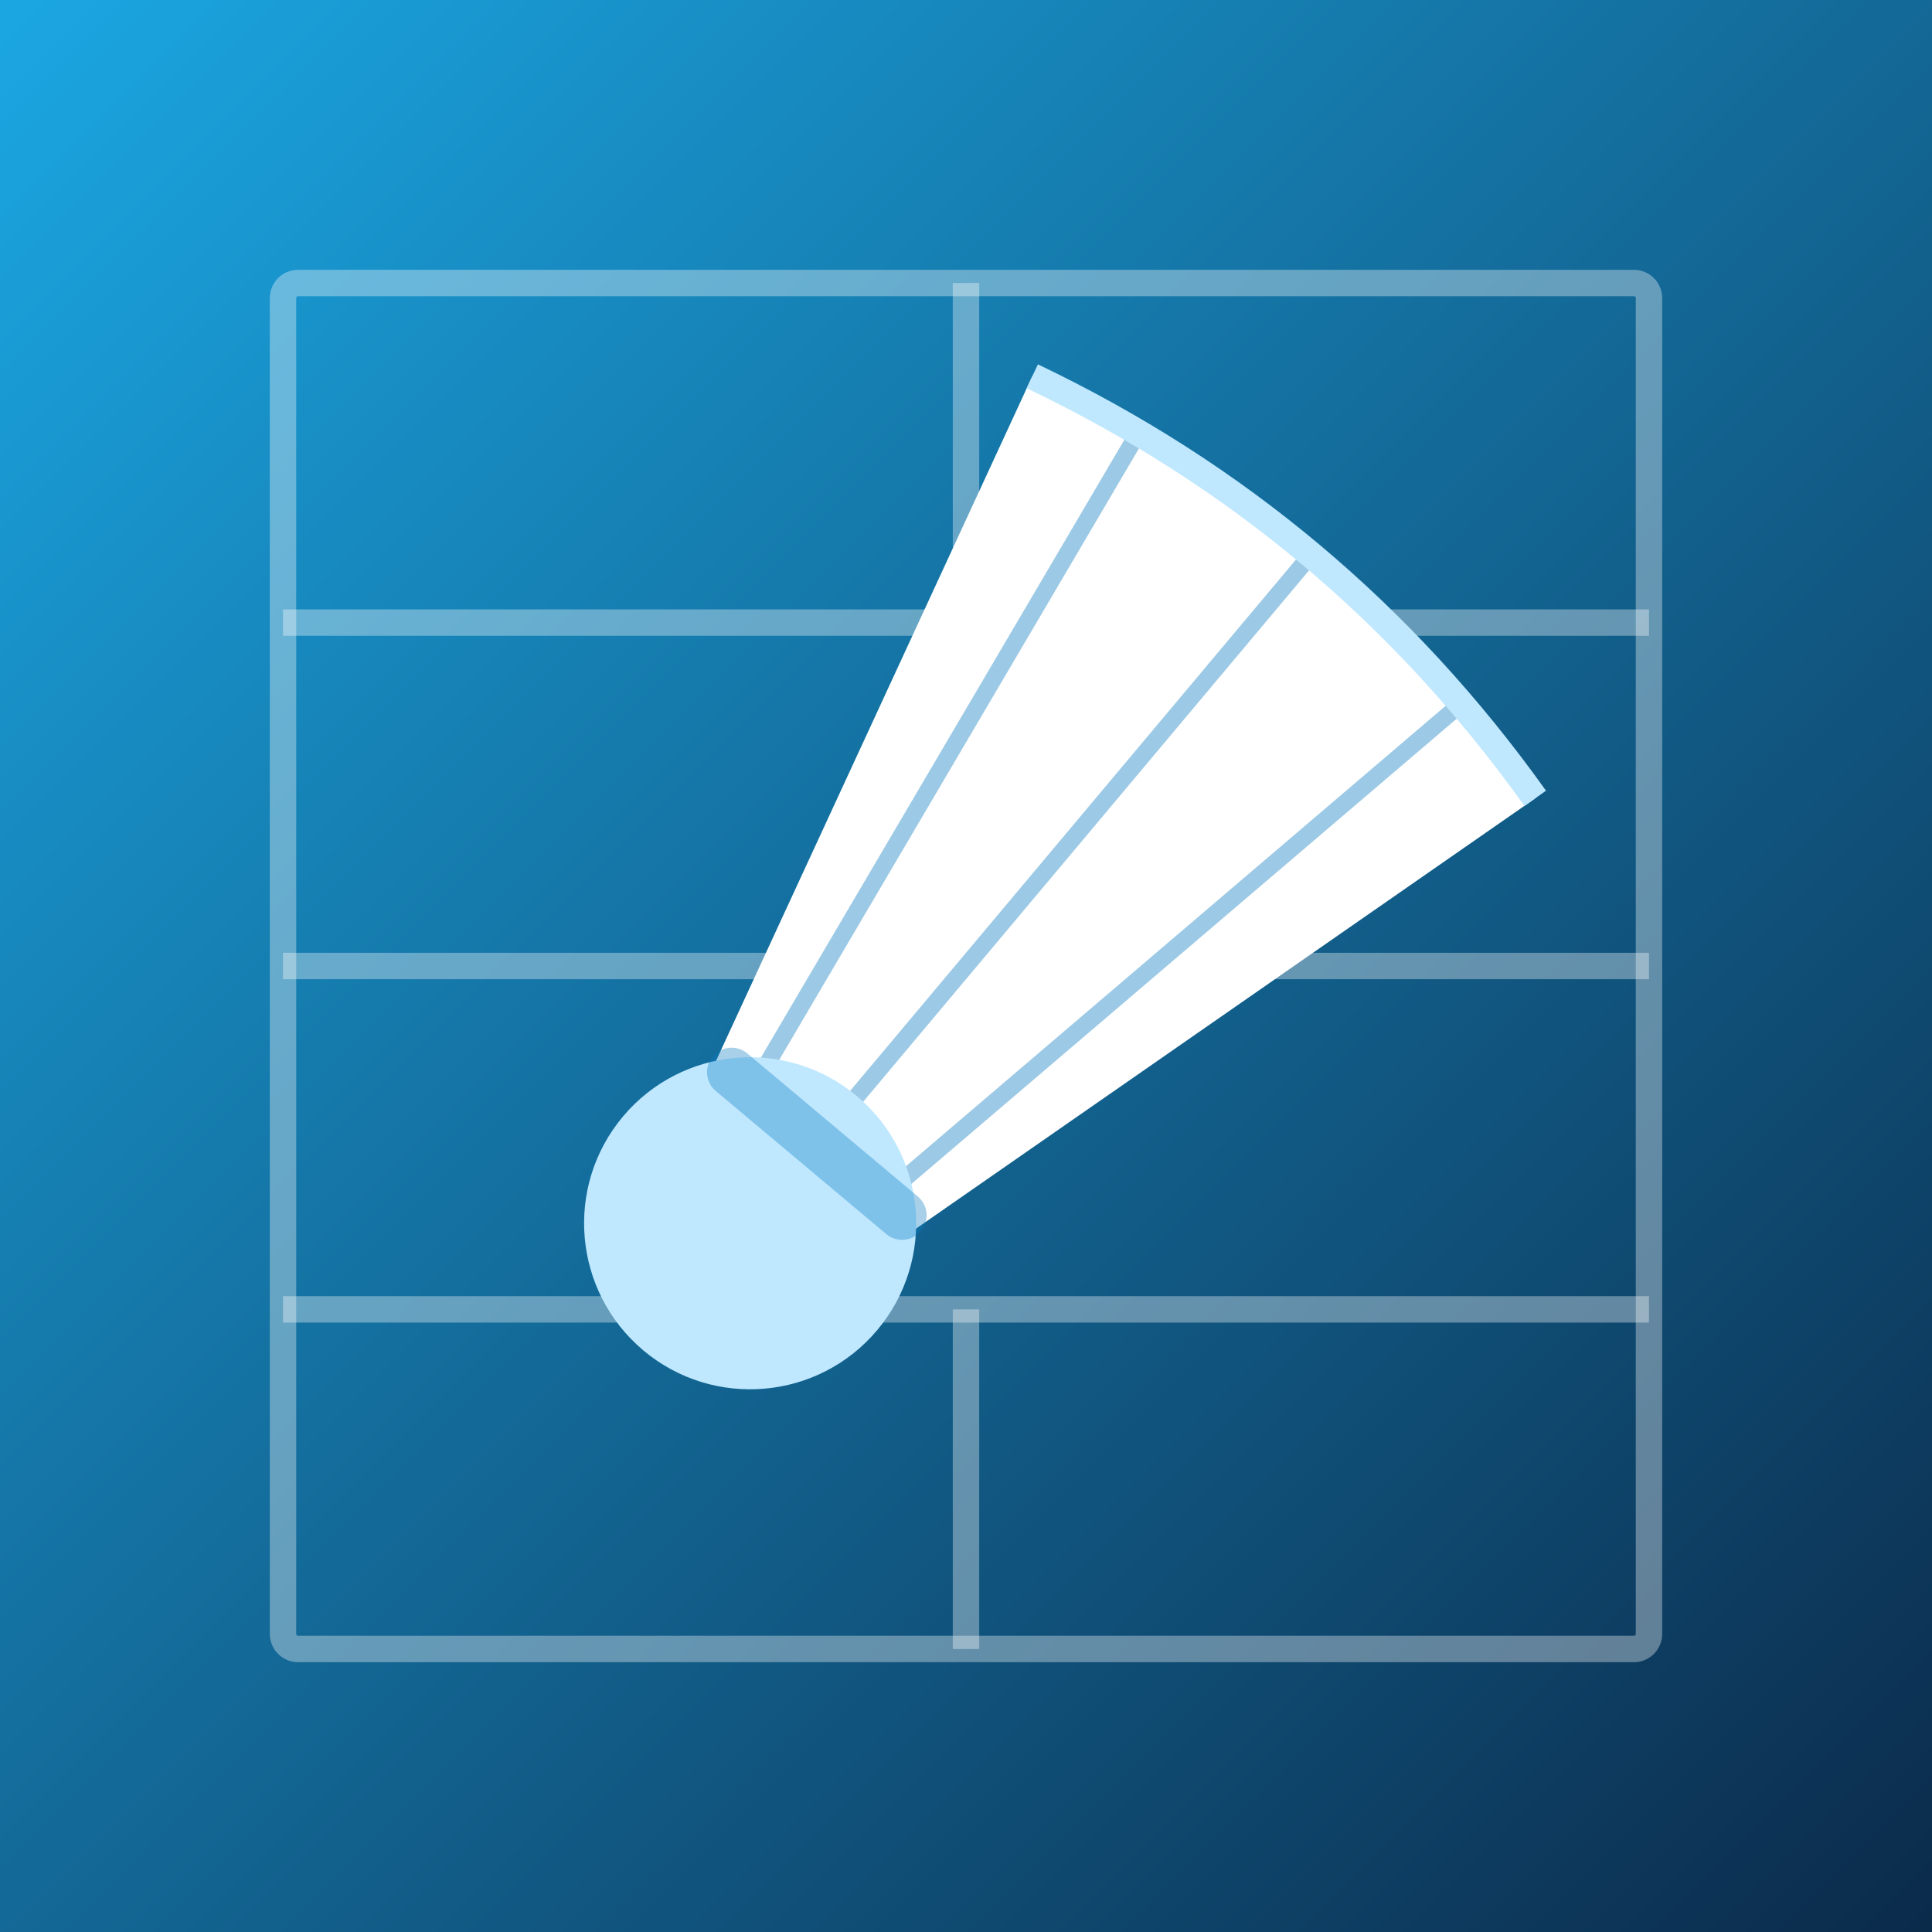
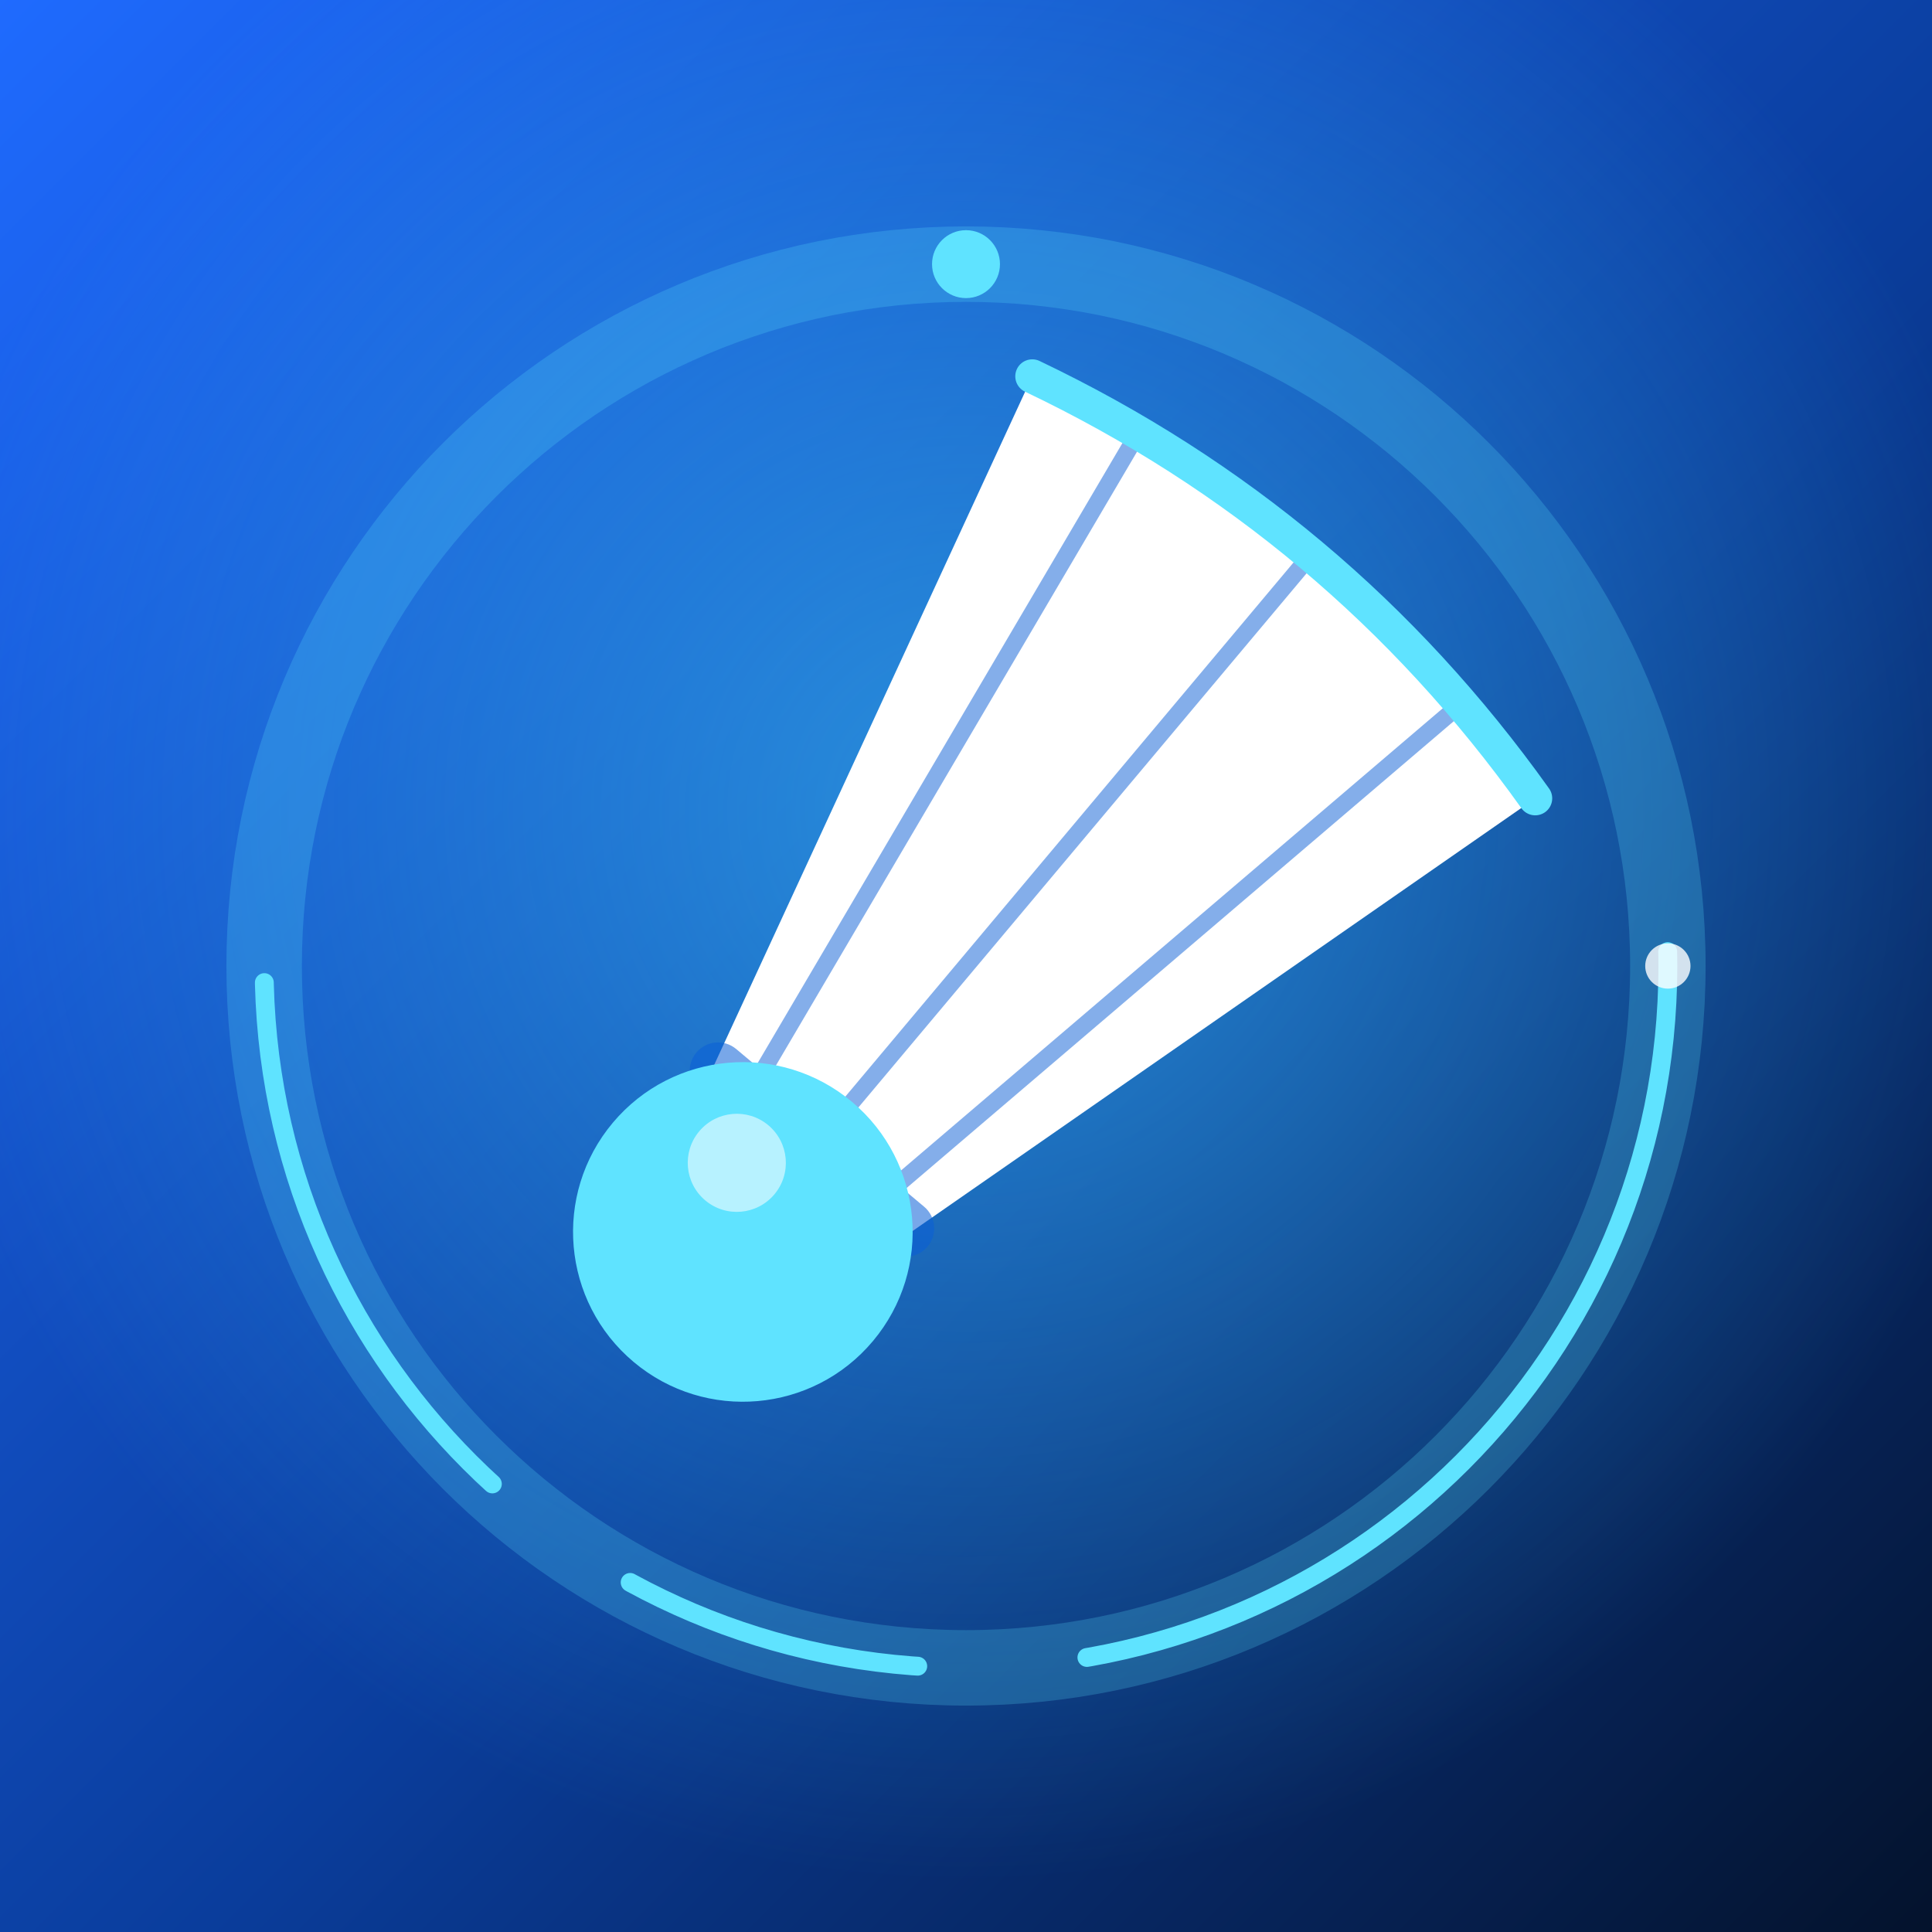
<svg xmlns="http://www.w3.org/2000/svg" width="1024" height="1024" viewBox="0 0 1024 1024">
  <defs>
    <linearGradient id="bg" x1="0" y1="0" x2="1" y2="1">
-       <stop offset="0" stop-color="#1ba7e3" />
-       <stop offset="1" stop-color="#0b2a4a" />
+       <stop offset="0" stop-color="#1f6bff" />
+       <stop offset=".55" stop-color="#0a3d9c" />
+       <stop offset="1" stop-color="#04122b" />
    </linearGradient>
+     <radialGradient id="glow" cx=".5" cy=".42" r=".55">
+       <stop offset="0" stop-color="#3ec8ff" stop-opacity=".55" />
+       <stop offset="1" stop-color="#3ec8ff" stop-opacity="0" />
+     </radialGradient>
  </defs>
  <rect width="1024" height="1024" fill="url(#bg)" />
-   <g fill="none" stroke="#fff" stroke-opacity=".35" stroke-width="14">
-     <rect x="150" y="150" width="724" height="724" rx="8" />
-     <line x1="150" y1="512" x2="874" y2="512" />
-     <line x1="512" y1="150" x2="512" y2="330" />
-     <line x1="512" y1="694" x2="512" y2="874" />
-     <line x1="150" y1="330" x2="874" y2="330" />
-     <line x1="150" y1="694" x2="874" y2="694" />
-   </g>
+   <rect width="1024" height="1024" fill="url(#glow)" />
+   <circle cx="512" cy="512" r="372" fill="none" stroke="#5fe3ff" stroke-opacity=".22" stroke-width="40" />
+   <circle cx="512" cy="512" r="372" fill="none" stroke="#5fe3ff" stroke-width="10" stroke-dasharray="520 90 160 90 300 1170" stroke-linecap="round" />
+   <circle cx="512" cy="140" r="18" fill="#5fe3ff" />
+   <circle cx="884" cy="512" r="12" fill="#ffffff" fill-opacity=".8" />
  <g transform="rotate(40 512 512)">
-     <path d="M338 250 Q512 205 686 250 L580 640 L444 640 Z" fill="#fff" />
-     <g stroke="#087abf" stroke-width="9" stroke-opacity=".4" fill="none">
+     <path d="M338 250 Q512 205 686 250 L580 640 L444 640 Z" fill="#ffffff" />
+     <g stroke="#0a5fd6" stroke-width="9" stroke-opacity=".5" fill="none">
      <line x1="400" y1="235" x2="468" y2="640" />
      <line x1="512" y1="225" x2="512" y2="640" />
      <line x1="624" y1="235" x2="556" y2="640" />
-       <path d="M338 250 Q512 205 686 250" stroke-width="14" stroke="#bfe8ff" stroke-opacity="1" />
    </g>
-     <circle cx="512" cy="690" r="88" fill="#bfe8ff" />
-     <rect x="440" y="622" width="144" height="26" rx="13" fill="#087abf" fill-opacity=".35" />
+     <path d="M338 250 Q512 205 686 250" fill="none" stroke="#5fe3ff" stroke-width="18" stroke-linecap="round" />
+     <rect x="432" y="624" width="160" height="30" rx="15" fill="#0a5fd6" fill-opacity=".55" />
+     <circle cx="512" cy="696" r="90" fill="#5fe3ff" />
+     <circle cx="486" cy="670" r="26" fill="#ffffff" fill-opacity=".55" />
  </g>
</svg>
